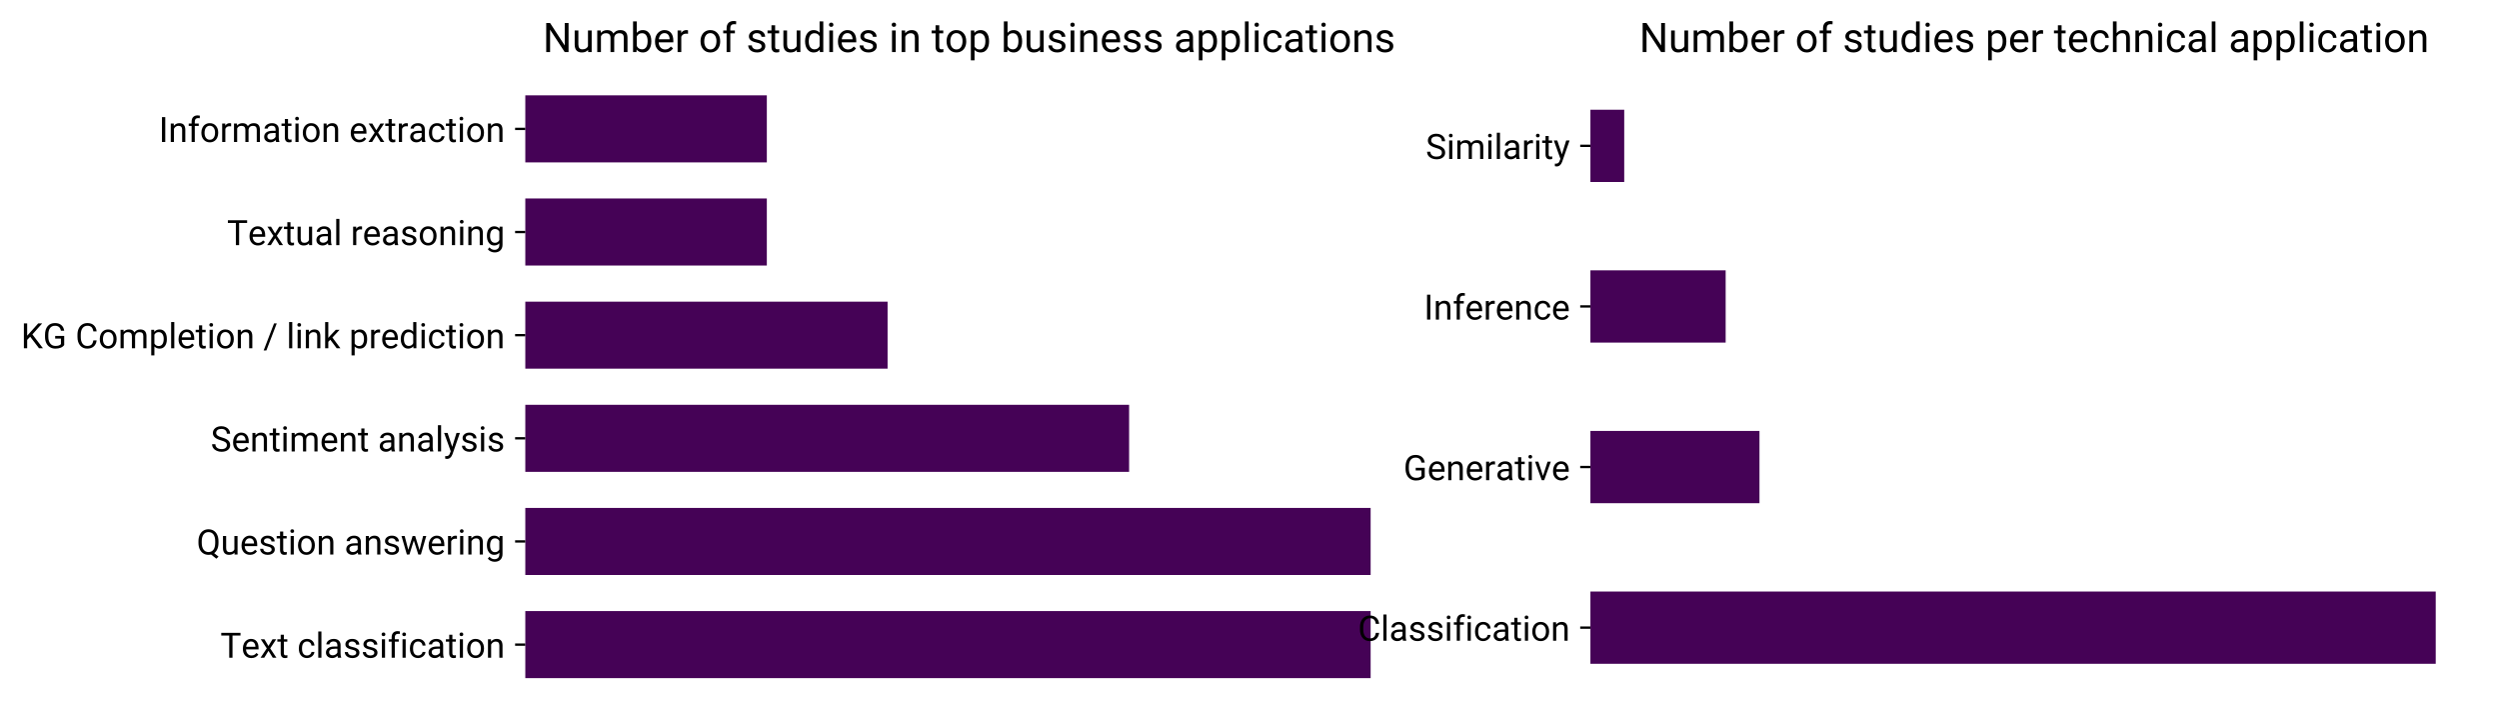
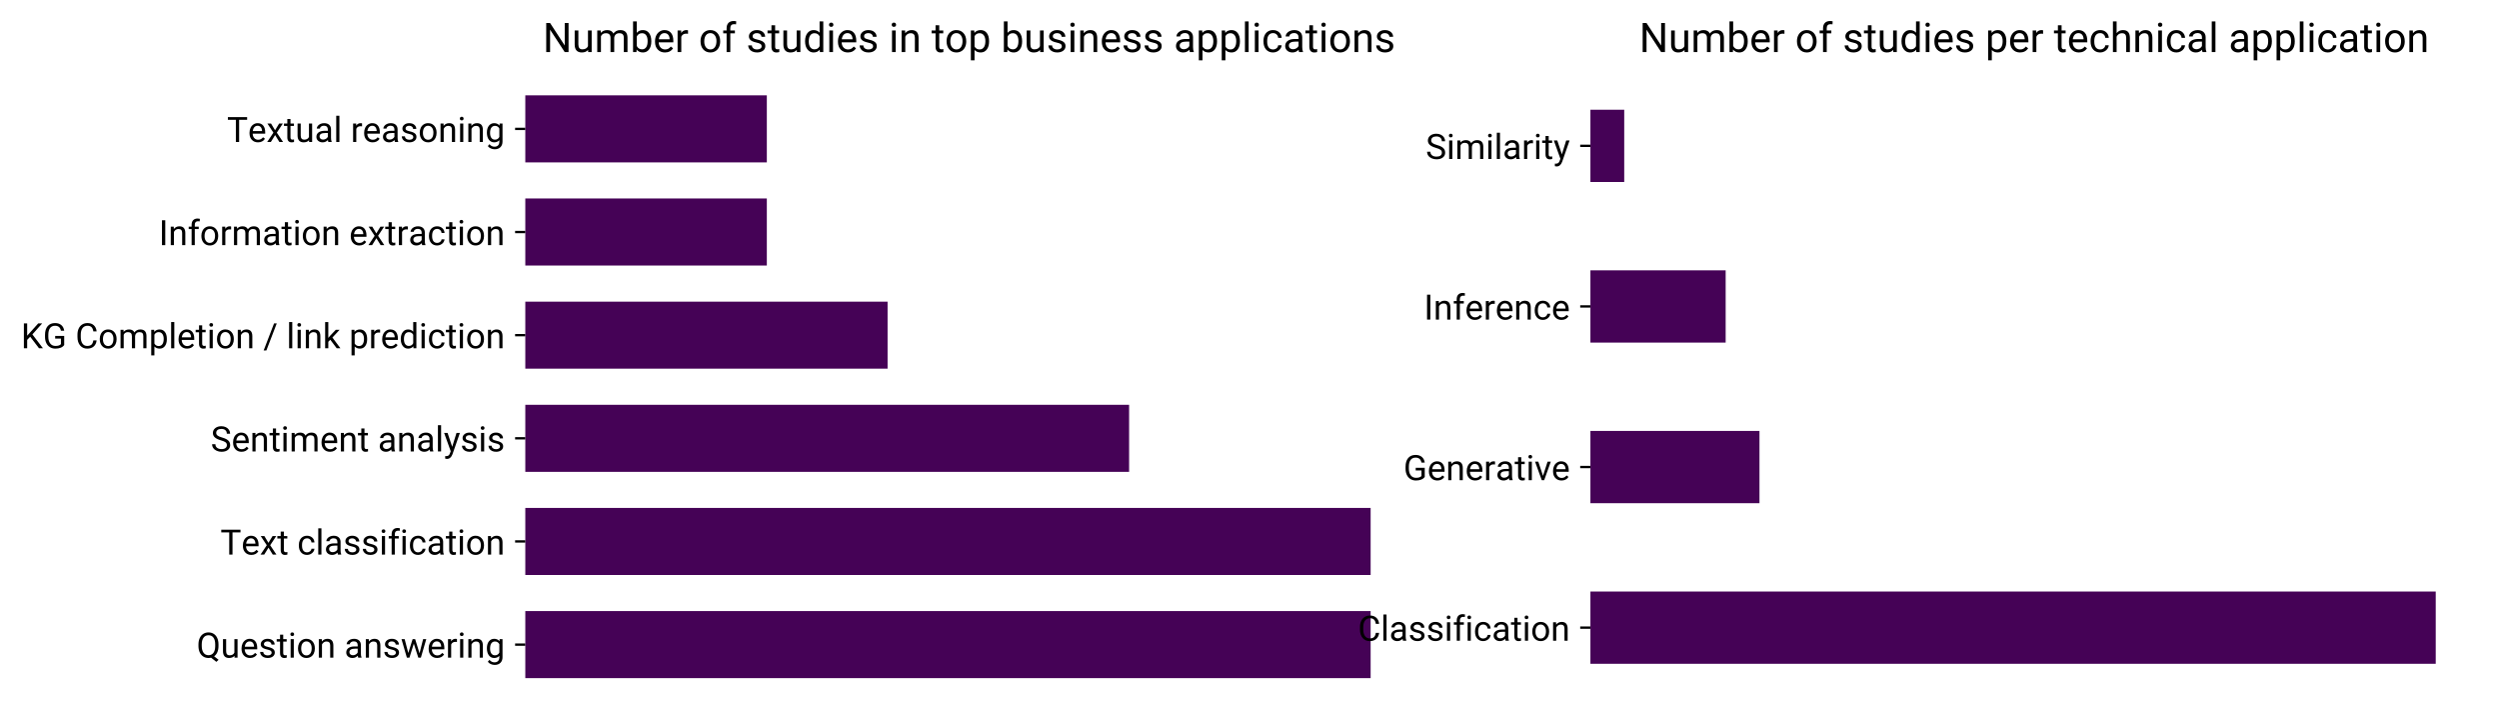
<svg xmlns="http://www.w3.org/2000/svg" xmlns:xlink="http://www.w3.org/1999/xlink" height="248.484pt" version="1.1" viewBox="0 0 856.932 248.484" width="856.932pt">
  <defs>
    <style type="text/css">*{stroke-linecap:butt;stroke-linejoin:round;}</style>
  </defs>
  <g id="figure_1">
    <g id="patch_1">
      <path d="M 0 248.484  L 856.932 248.484  L 856.932 0  L 0 0  z " style="fill:none;" />
    </g>
    <g id="axes_1">
      <g id="patch_2">
-         <path clip-path="url(#p8eef588be0)" d="M 180.132 232.445  L 470.002 232.445  L 470.002 209.464  L 180.132 209.464  z " style="fill:#450256;" />
+         <path clip-path="url(#p16ee512214)" d="M 180.132 232.445  L 470.002 232.445  L 470.002 209.464  L 180.132 209.464  z " style="fill:#450256;" />
      </g>
      <g id="patch_3">
-         <path clip-path="url(#p8eef588be0)" d="M 180.132 197.089  L 470.002 197.089  L 470.002 174.108  L 180.132 174.108  z " style="fill:#450256;" />
+         <path clip-path="url(#p16ee512214)" d="M 180.132 197.089  L 470.002 197.089  L 470.002 174.108  L 180.132 174.108  z " style="fill:#450256;" />
      </g>
      <g id="patch_4">
-         <path clip-path="url(#p8eef588be0)" d="M 180.132 161.733  L 387.182 161.733  L 387.182 138.752  L 180.132 138.752  z " style="fill:#450256;" />
+         <path clip-path="url(#p16ee512214)" d="M 180.132 161.733  L 387.182 161.733  L 387.182 138.752  L 180.132 138.752  z " style="fill:#450256;" />
      </g>
      <g id="patch_5">
-         <path clip-path="url(#p8eef588be0)" d="M 180.132 126.377  L 304.362 126.377  L 304.362 103.396  L 180.132 103.396  z " style="fill:#450256;" />
+         <path clip-path="url(#p16ee512214)" d="M 180.132 126.377  L 304.362 126.377  L 304.362 103.396  L 180.132 103.396  z " style="fill:#450256;" />
      </g>
      <g id="patch_6">
-         <path clip-path="url(#p8eef588be0)" d="M 180.132 91.021  L 262.952 91.021  L 262.952 68.039  L 180.132 68.039  z " style="fill:#450256;" />
+         <path clip-path="url(#p16ee512214)" d="M 180.132 91.021  L 262.952 91.021  L 262.952 68.039  L 180.132 68.039  z " style="fill:#450256;" />
      </g>
      <g id="patch_7">
-         <path clip-path="url(#p8eef588be0)" d="M 180.132 55.665  L 262.952 55.665  L 262.952 32.683  L 180.132 32.683  z " style="fill:#450256;" />
+         <path clip-path="url(#p16ee512214)" d="M 180.132 55.665  L 262.952 55.665  L 262.952 32.683  L 180.132 32.683  z " style="fill:#450256;" />
      </g>
      <g id="matplotlib.axis_1" />
      <g id="matplotlib.axis_2">
        <g id="ytick_1">
          <g id="line2d_1">
            <defs>
-               <path d="M 0 0  L -3.5 0  " id="m9eb53dd4a0" style="stroke:#000000;stroke-width:0.8;" />
+               <path d="M 0 0  L -3.5 0  " id="m53169e38d4" style="stroke:#000000;stroke-width:0.8;" />
            </defs>
            <g>
-               <use style="stroke:#000000;stroke-width:0.8;" x="180.132" xlink:href="#m9eb53dd4a0" y="220.955" />
+               <use style="stroke:#000000;stroke-width:0.8;" x="180.132" xlink:href="#m53169e38d4" y="220.955" />
            </g>
          </g>
          <g id="text_1">
-             <g transform="translate(75.585 225.4546)scale(0.12 -0.12)">
+             <g transform="translate(67.4175 225.4256)scale(0.12 -0.12)">
+               <defs>
+                 <path d="M 62.547 33.25  Q 62.547 22.953 59.266 15.5  Q 56 8.062 50.094 3.859  L 62.797 -6.109  L 56.391 -12.016  L 41.406 -0.094  Q 37.891 -0.984 33.984 -0.984  Q 25.594 -0.984 19.094 3.141  Q 12.594 7.281 9 14.922  Q 5.422 22.562 5.328 32.625  L 5.328 37.75  Q 5.328 48 8.891 55.859  Q 12.453 63.719 18.969 67.891  Q 25.484 72.078 33.891 72.078  Q 42.484 72.078 49 67.922  Q 55.516 63.766 59.031 55.969  Q 62.547 48.188 62.547 37.797  z M 53.172 37.844  Q 53.172 50.391 48.172 57.203  Q 43.172 64.016 33.891 64.016  Q 25.047 64.016 19.938 57.25  Q 14.844 50.484 14.703 38.484  L 14.703 33.25  Q 14.703 21.047 19.797 14.016  Q 24.906 6.984 33.984 6.984  Q 43.062 6.984 48.047 13.594  Q 53.031 20.219 53.172 32.562  z " id="Roboto-Regular-81" />
+                 <path d="M 39.453 5.219  Q 34.188 -0.984 23.969 -0.984  Q 15.531 -0.984 11.109 3.922  Q 6.688 8.844 6.641 18.453  L 6.641 52.828  L 15.672 52.828  L 15.672 18.703  Q 15.672 6.688 25.438 6.688  Q 35.797 6.688 39.203 14.406  L 39.203 52.828  L 48.25 52.828  L 48.25 0  L 39.656 0  z " id="Roboto-Regular-117" />
+                 <path d="M 28.766 -0.984  Q 18.016 -0.984 11.281 6.078  Q 4.547 13.141 4.547 24.953  L 4.547 26.609  Q 4.547 34.469 7.547 40.641  Q 10.547 46.828 15.938 50.312  Q 21.344 53.812 27.641 53.812  Q 37.938 53.812 43.641 47.016  Q 49.359 40.234 49.359 27.594  L 49.359 23.828  L 13.578 23.828  Q 13.766 16.016 18.141 11.203  Q 22.516 6.391 29.25 6.391  Q 34.031 6.391 37.344 8.344  Q 40.672 10.297 43.172 13.531  L 48.688 9.234  Q 42.047 -0.984 28.766 -0.984  z M 27.641 46.391  Q 22.172 46.391 18.453 42.406  Q 14.75 38.422 13.875 31.25  L 40.328 31.25  L 40.328 31.938  Q 39.938 38.812 36.609 42.594  Q 33.297 46.391 27.641 46.391  z " id="Roboto-Regular-101" />
+                 <path d="M 37.594 14.016  Q 37.594 17.672 34.828 19.703  Q 32.078 21.734 25.219 23.188  Q 18.359 24.656 14.328 26.703  Q 10.297 28.766 8.375 31.594  Q 6.453 34.422 6.453 38.328  Q 6.453 44.828 11.938 49.312  Q 17.438 53.812 25.984 53.812  Q 34.969 53.812 40.547 49.172  Q 46.141 44.531 46.141 37.312  L 37.062 37.312  Q 37.062 41.016 33.906 43.703  Q 30.766 46.391 25.984 46.391  Q 21.047 46.391 18.266 44.234  Q 15.484 42.094 15.484 38.625  Q 15.484 35.359 18.062 33.688  Q 20.656 32.031 27.422 30.516  Q 34.188 29 38.375 26.906  Q 42.578 24.812 44.594 21.844  Q 46.625 18.891 46.625 14.656  Q 46.625 7.562 40.953 3.281  Q 35.297 -0.984 26.266 -0.984  Q 19.922 -0.984 15.031 1.266  Q 10.156 3.516 7.391 7.547  Q 4.641 11.578 4.641 16.266  L 13.672 16.266  Q 13.922 11.719 17.312 9.047  Q 20.703 6.391 26.266 6.391  Q 31.391 6.391 34.484 8.469  Q 37.594 10.547 37.594 14.016  z " id="Roboto-Regular-115" />
+                 <path d="M 19.094 65.625  L 19.094 52.828  L 28.953 52.828  L 28.953 45.844  L 19.094 45.844  L 19.094 13.094  Q 19.094 9.906 20.406 8.312  Q 21.734 6.734 24.906 6.734  Q 26.469 6.734 29.203 7.328  L 29.203 0  Q 25.641 -0.984 22.266 -0.984  Q 16.219 -0.984 13.141 2.672  Q 10.062 6.344 10.062 13.094  L 10.062 45.844  L 0.438 45.844  L 0.438 52.828  L 10.062 52.828  L 10.062 65.625  z " id="Roboto-Regular-116" />
+                 <path d="M 16.656 0  L 7.625 0  L 7.625 52.828  L 16.656 52.828  z M 6.891 66.844  Q 6.891 69.047 8.234 70.562  Q 9.578 72.078 12.203 72.078  Q 14.844 72.078 16.203 70.562  Q 17.578 69.047 17.578 66.844  Q 17.578 64.656 16.203 63.188  Q 14.844 61.719 12.203 61.719  Q 9.578 61.719 8.234 63.188  Q 6.891 64.656 6.891 66.844  z " id="Roboto-Regular-105" />
+                 <path d="M 4.438 26.906  Q 4.438 34.672 7.484 40.875  Q 10.547 47.078 15.984 50.438  Q 21.438 53.812 28.422 53.812  Q 39.203 53.812 45.875 46.344  Q 52.547 38.875 52.547 26.469  L 52.547 25.828  Q 52.547 18.109 49.578 11.984  Q 46.625 5.859 41.125 2.438  Q 35.641 -0.984 28.516 -0.984  Q 17.781 -0.984 11.109 6.484  Q 4.438 13.969 4.438 26.266  z M 13.531 25.828  Q 13.531 17.047 17.609 11.719  Q 21.688 6.391 28.516 6.391  Q 35.406 6.391 39.453 11.781  Q 43.5 17.188 43.5 26.906  Q 43.5 35.594 39.375 40.984  Q 35.25 46.391 28.422 46.391  Q 21.734 46.391 17.625 41.062  Q 13.531 35.75 13.531 25.828  z " id="Roboto-Regular-111" />
+                 <path d="M 15.375 52.828  L 15.672 46.188  Q 21.734 53.812 31.5 53.812  Q 48.25 53.812 48.391 34.906  L 48.391 0  L 39.359 0  L 39.359 34.969  Q 39.312 40.672 36.75 43.406  Q 34.188 46.141 28.766 46.141  Q 24.359 46.141 21.031 43.797  Q 17.719 41.453 15.875 37.641  L 15.875 0  L 6.844 0  L 6.844 52.828  z " id="Roboto-Regular-110" />
+                 <path id="Roboto-Regular-32" />
+                 <path d="M 39.453 0  Q 38.672 1.562 38.188 5.562  Q 31.891 -0.984 23.141 -0.984  Q 15.328 -0.984 10.328 3.438  Q 5.328 7.859 5.328 14.656  Q 5.328 22.906 11.594 27.469  Q 17.875 32.031 29.25 32.031  L 38.031 32.031  L 38.031 36.188  Q 38.031 40.922 35.203 43.719  Q 32.375 46.531 26.859 46.531  Q 22.016 46.531 18.75 44.094  Q 15.484 41.656 15.484 38.188  L 6.391 38.188  Q 6.391 42.141 9.203 45.828  Q 12.016 49.516 16.812 51.656  Q 21.625 53.812 27.391 53.812  Q 36.531 53.812 41.703 49.234  Q 46.875 44.672 47.078 36.672  L 47.078 12.359  Q 47.078 5.078 48.922 0.781  L 48.922 0  z M 24.469 6.891  Q 28.719 6.891 32.516 9.078  Q 36.328 11.281 38.031 14.797  L 38.031 25.641  L 30.953 25.641  Q 14.359 25.641 14.359 15.922  Q 14.359 11.672 17.188 9.281  Q 20.016 6.891 24.469 6.891  z " id="Roboto-Regular-97" />
+                 <path d="M 53.609 12.453  L 63.766 52.828  L 72.797 52.828  L 57.422 0  L 50.094 0  L 37.25 40.047  L 24.75 0  L 17.438 0  L 2.094 52.828  L 11.078 52.828  L 21.484 13.281  L 33.797 52.828  L 41.062 52.828  z " id="Roboto-Regular-119" />
+                 <path d="M 32.375 44.734  Q 30.328 45.062 27.938 45.062  Q 19.047 45.062 15.875 37.5  L 15.875 0  L 6.844 0  L 6.844 52.828  L 15.625 52.828  L 15.766 46.734  Q 20.219 53.812 28.375 53.812  Q 31 53.812 32.375 53.125  z " id="Roboto-Regular-114" />
+                 <path d="M 4.688 26.859  Q 4.688 39.203 10.391 46.5  Q 16.109 53.812 25.531 53.812  Q 35.203 53.812 40.625 46.969  L 41.062 52.828  L 49.312 52.828  L 49.312 1.266  Q 49.312 -8.984 43.234 -14.891  Q 37.156 -20.797 26.906 -20.797  Q 21.188 -20.797 15.719 -18.359  Q 10.25 -15.922 7.375 -11.672  L 12.062 -6.25  Q 17.875 -13.422 26.266 -13.422  Q 32.859 -13.422 36.547 -9.703  Q 40.234 -6 40.234 0.734  L 40.234 5.281  Q 34.812 -0.984 25.438 -0.984  Q 16.156 -0.984 10.422 6.484  Q 4.688 13.969 4.688 26.859  z M 13.766 25.828  Q 13.766 16.891 17.422 11.781  Q 21.094 6.688 27.688 6.688  Q 36.234 6.688 40.234 14.453  L 40.234 38.578  Q 36.078 46.141 27.781 46.141  Q 21.188 46.141 17.469 41.016  Q 13.766 35.891 13.766 25.828  z " id="Roboto-Regular-103" />
+               </defs>
+               <use xlink:href="#Roboto-Regular-81" />
+               <use x="68.75" xlink:href="#Roboto-Regular-117" />
+               <use x="123.877" xlink:href="#Roboto-Regular-101" />
+               <use x="176.855" xlink:href="#Roboto-Regular-115" />
+               <use x="228.418" xlink:href="#Roboto-Regular-116" />
+               <use x="261.084" xlink:href="#Roboto-Regular-105" />
+               <use x="285.352" xlink:href="#Roboto-Regular-111" />
+               <use x="342.383" xlink:href="#Roboto-Regular-110" />
+               <use x="397.559" xlink:href="#Roboto-Regular-32" />
+               <use x="422.314" xlink:href="#Roboto-Regular-97" />
+               <use x="476.709" xlink:href="#Roboto-Regular-110" />
+               <use x="531.885" xlink:href="#Roboto-Regular-115" />
+               <use x="583.447" xlink:href="#Roboto-Regular-119" />
+               <use x="658.594" xlink:href="#Roboto-Regular-101" />
+               <use x="711.572" xlink:href="#Roboto-Regular-114" />
+               <use x="745.41" xlink:href="#Roboto-Regular-105" />
+               <use x="769.678" xlink:href="#Roboto-Regular-110" />
+               <use x="824.854" xlink:href="#Roboto-Regular-103" />
+             </g>
+           </g>
+         </g>
+         <g id="ytick_2">
+           <g id="line2d_2">
+             <g>
+               <use style="stroke:#000000;stroke-width:0.8;" x="180.132" xlink:href="#m53169e38d4" y="185.599" />
+             </g>
+           </g>
+           <g id="text_2">
+             <g transform="translate(75.585 190.0985)scale(0.12 -0.12)">
              <defs>
                <path d="M 57.375 63.375  L 34.516 63.375  L 34.516 0  L 25.203 0  L 25.203 63.375  L 2.391 63.375  L 2.391 71.094  L 57.375 71.094  z " id="Roboto-Regular-84" />
-                 <path d="M 28.766 -0.984  Q 18.016 -0.984 11.281 6.078  Q 4.547 13.141 4.547 24.953  L 4.547 26.609  Q 4.547 34.469 7.547 40.641  Q 10.547 46.828 15.938 50.312  Q 21.344 53.812 27.641 53.812  Q 37.938 53.812 43.641 47.016  Q 49.359 40.234 49.359 27.594  L 49.359 23.828  L 13.578 23.828  Q 13.766 16.016 18.141 11.203  Q 22.516 6.391 29.25 6.391  Q 34.031 6.391 37.344 8.344  Q 40.672 10.297 43.172 13.531  L 48.688 9.234  Q 42.047 -0.984 28.766 -0.984  z M 27.641 46.391  Q 22.172 46.391 18.453 42.406  Q 14.75 38.422 13.875 31.25  L 40.328 31.25  L 40.328 31.938  Q 39.938 38.812 36.609 42.594  Q 33.297 46.391 27.641 46.391  z " id="Roboto-Regular-101" />
                <path d="M 24.562 33.547  L 36.281 52.828  L 46.828 52.828  L 29.547 26.703  L 47.359 0  L 36.922 0  L 24.703 19.781  L 12.5 0  L 2 0  L 19.828 26.703  L 2.547 52.828  L 12.984 52.828  z " id="Roboto-Regular-120" />
-                 <path d="M 19.094 65.625  L 19.094 52.828  L 28.953 52.828  L 28.953 45.844  L 19.094 45.844  L 19.094 13.094  Q 19.094 9.906 20.406 8.312  Q 21.734 6.734 24.906 6.734  Q 26.469 6.734 29.203 7.328  L 29.203 0  Q 25.641 -0.984 22.266 -0.984  Q 16.219 -0.984 13.141 2.672  Q 10.062 6.344 10.062 13.094  L 10.062 45.844  L 0.438 45.844  L 0.438 52.828  L 10.062 52.828  L 10.062 65.625  z " id="Roboto-Regular-116" />
-                 <path id="Roboto-Regular-32" />
                <path d="M 28.031 6.391  Q 32.859 6.391 36.469 9.312  Q 40.094 12.25 40.484 16.656  L 49.031 16.656  Q 48.781 12.109 45.891 8  Q 43.016 3.906 38.203 1.453  Q 33.406 -0.984 28.031 -0.984  Q 17.234 -0.984 10.859 6.219  Q 4.5 13.422 4.5 25.922  L 4.5 27.438  Q 4.5 35.156 7.328 41.156  Q 10.156 47.172 15.453 50.484  Q 20.75 53.812 27.984 53.812  Q 36.859 53.812 42.75 48.484  Q 48.641 43.172 49.031 34.672  L 40.484 34.672  Q 40.094 39.797 36.594 43.094  Q 33.109 46.391 27.984 46.391  Q 21.094 46.391 17.312 41.422  Q 13.531 36.469 13.531 27.094  L 13.531 25.391  Q 13.531 16.266 17.281 11.328  Q 21.047 6.391 28.031 6.391  z " id="Roboto-Regular-99" />
                <path d="M 16.656 0  L 7.625 0  L 7.625 75  L 16.656 75  z " id="Roboto-Regular-108" />
-                 <path d="M 39.453 0  Q 38.672 1.562 38.188 5.562  Q 31.891 -0.984 23.141 -0.984  Q 15.328 -0.984 10.328 3.438  Q 5.328 7.859 5.328 14.656  Q 5.328 22.906 11.594 27.469  Q 17.875 32.031 29.25 32.031  L 38.031 32.031  L 38.031 36.188  Q 38.031 40.922 35.203 43.719  Q 32.375 46.531 26.859 46.531  Q 22.016 46.531 18.75 44.094  Q 15.484 41.656 15.484 38.188  L 6.391 38.188  Q 6.391 42.141 9.203 45.828  Q 12.016 49.516 16.812 51.656  Q 21.625 53.812 27.391 53.812  Q 36.531 53.812 41.703 49.234  Q 46.875 44.672 47.078 36.672  L 47.078 12.359  Q 47.078 5.078 48.922 0.781  L 48.922 0  z M 24.469 6.891  Q 28.719 6.891 32.516 9.078  Q 36.328 11.281 38.031 14.797  L 38.031 25.641  L 30.953 25.641  Q 14.359 25.641 14.359 15.922  Q 14.359 11.672 17.188 9.281  Q 20.016 6.891 24.469 6.891  z " id="Roboto-Regular-97" />
-                 <path d="M 37.594 14.016  Q 37.594 17.672 34.828 19.703  Q 32.078 21.734 25.219 23.188  Q 18.359 24.656 14.328 26.703  Q 10.297 28.766 8.375 31.594  Q 6.453 34.422 6.453 38.328  Q 6.453 44.828 11.938 49.312  Q 17.438 53.812 25.984 53.812  Q 34.969 53.812 40.547 49.172  Q 46.141 44.531 46.141 37.312  L 37.062 37.312  Q 37.062 41.016 33.906 43.703  Q 30.766 46.391 25.984 46.391  Q 21.047 46.391 18.266 44.234  Q 15.484 42.094 15.484 38.625  Q 15.484 35.359 18.062 33.688  Q 20.656 32.031 27.422 30.516  Q 34.188 29 38.375 26.906  Q 42.578 24.812 44.594 21.844  Q 46.625 18.891 46.625 14.656  Q 46.625 7.562 40.953 3.281  Q 35.297 -0.984 26.266 -0.984  Q 19.922 -0.984 15.031 1.266  Q 10.156 3.516 7.391 7.547  Q 4.641 11.578 4.641 16.266  L 13.672 16.266  Q 13.922 11.719 17.312 9.047  Q 20.703 6.391 26.266 6.391  Q 31.391 6.391 34.484 8.469  Q 37.594 10.547 37.594 14.016  z " id="Roboto-Regular-115" />
-                 <path d="M 16.656 0  L 7.625 0  L 7.625 52.828  L 16.656 52.828  z M 6.891 66.844  Q 6.891 69.047 8.234 70.562  Q 9.578 72.078 12.203 72.078  Q 14.844 72.078 16.203 70.562  Q 17.578 69.047 17.578 66.844  Q 17.578 64.656 16.203 63.188  Q 14.844 61.719 12.203 61.719  Q 9.578 61.719 8.234 63.188  Q 6.891 64.656 6.891 66.844  z " id="Roboto-Regular-105" />
                <path d="M 11.281 0  L 11.281 45.844  L 2.938 45.844  L 2.938 52.828  L 11.281 52.828  L 11.281 58.25  Q 11.281 66.75 15.812 71.391  Q 20.359 76.031 28.656 76.031  Q 31.781 76.031 34.859 75.203  L 34.375 67.875  Q 32.078 68.312 29.5 68.312  Q 25.094 68.312 22.703 65.75  Q 20.312 63.188 20.312 58.406  L 20.312 52.828  L 31.594 52.828  L 31.594 45.844  L 20.312 45.844  L 20.312 0  z " id="Roboto-Regular-102" />
-                 <path d="M 4.438 26.906  Q 4.438 34.672 7.484 40.875  Q 10.547 47.078 15.984 50.438  Q 21.438 53.812 28.422 53.812  Q 39.203 53.812 45.875 46.344  Q 52.547 38.875 52.547 26.469  L 52.547 25.828  Q 52.547 18.109 49.578 11.984  Q 46.625 5.859 41.125 2.438  Q 35.641 -0.984 28.516 -0.984  Q 17.781 -0.984 11.109 6.484  Q 4.438 13.969 4.438 26.266  z M 13.531 25.828  Q 13.531 17.047 17.609 11.719  Q 21.688 6.391 28.516 6.391  Q 35.406 6.391 39.453 11.781  Q 43.5 17.188 43.5 26.906  Q 43.5 35.594 39.375 40.984  Q 35.25 46.391 28.422 46.391  Q 21.734 46.391 17.625 41.062  Q 13.531 35.75 13.531 25.828  z " id="Roboto-Regular-111" />
-                 <path d="M 15.375 52.828  L 15.672 46.188  Q 21.734 53.812 31.5 53.812  Q 48.25 53.812 48.391 34.906  L 48.391 0  L 39.359 0  L 39.359 34.969  Q 39.312 40.672 36.75 43.406  Q 34.188 46.141 28.766 46.141  Q 24.359 46.141 21.031 43.797  Q 17.719 41.453 15.875 37.641  L 15.875 0  L 6.844 0  L 6.844 52.828  z " id="Roboto-Regular-110" />
              </defs>
              <use xlink:href="#Roboto-Regular-84" />
              <use x="59.668" xlink:href="#Roboto-Regular-101" />
              <use x="112.646" xlink:href="#Roboto-Regular-120" />
              <use x="162.207" xlink:href="#Roboto-Regular-116" />
              <use x="194.873" xlink:href="#Roboto-Regular-32" />
              <use x="219.629" xlink:href="#Roboto-Regular-99" />
              <use x="271.973" xlink:href="#Roboto-Regular-108" />
              <use x="296.24" xlink:href="#Roboto-Regular-97" />
              <use x="350.635" xlink:href="#Roboto-Regular-115" />
              <use x="402.197" xlink:href="#Roboto-Regular-115" />
              <use x="453.76" xlink:href="#Roboto-Regular-105" />
              <use x="478.027" xlink:href="#Roboto-Regular-102" />
              <use x="512.744" xlink:href="#Roboto-Regular-105" />
              <use x="537.012" xlink:href="#Roboto-Regular-99" />
              <use x="589.355" xlink:href="#Roboto-Regular-97" />
              <use x="643.75" xlink:href="#Roboto-Regular-116" />
              <use x="676.416" xlink:href="#Roboto-Regular-105" />
              <use x="700.684" xlink:href="#Roboto-Regular-111" />
              <use x="757.715" xlink:href="#Roboto-Regular-110" />
            </g>
          </g>
        </g>
-         <g id="ytick_2">
-           <g id="line2d_2">
-             <g>
-               <use style="stroke:#000000;stroke-width:0.8;" x="180.132" xlink:href="#m9eb53dd4a0" y="185.599" />
-             </g>
-           </g>
-           <g id="text_2">
-             <g transform="translate(67.4175 190.0695)scale(0.12 -0.12)">
-               <defs>
-                 <path d="M 62.547 33.25  Q 62.547 22.953 59.266 15.5  Q 56 8.062 50.094 3.859  L 62.797 -6.109  L 56.391 -12.016  L 41.406 -0.094  Q 37.891 -0.984 33.984 -0.984  Q 25.594 -0.984 19.094 3.141  Q 12.594 7.281 9 14.922  Q 5.422 22.562 5.328 32.625  L 5.328 37.75  Q 5.328 48 8.891 55.859  Q 12.453 63.719 18.969 67.891  Q 25.484 72.078 33.891 72.078  Q 42.484 72.078 49 67.922  Q 55.516 63.766 59.031 55.969  Q 62.547 48.188 62.547 37.797  z M 53.172 37.844  Q 53.172 50.391 48.172 57.203  Q 43.172 64.016 33.891 64.016  Q 25.047 64.016 19.938 57.25  Q 14.844 50.484 14.703 38.484  L 14.703 33.25  Q 14.703 21.047 19.797 14.016  Q 24.906 6.984 33.984 6.984  Q 43.062 6.984 48.047 13.594  Q 53.031 20.219 53.172 32.562  z " id="Roboto-Regular-81" />
-                 <path d="M 39.453 5.219  Q 34.188 -0.984 23.969 -0.984  Q 15.531 -0.984 11.109 3.922  Q 6.688 8.844 6.641 18.453  L 6.641 52.828  L 15.672 52.828  L 15.672 18.703  Q 15.672 6.688 25.438 6.688  Q 35.797 6.688 39.203 14.406  L 39.203 52.828  L 48.25 52.828  L 48.25 0  L 39.656 0  z " id="Roboto-Regular-117" />
-                 <path d="M 53.609 12.453  L 63.766 52.828  L 72.797 52.828  L 57.422 0  L 50.094 0  L 37.25 40.047  L 24.75 0  L 17.438 0  L 2.094 52.828  L 11.078 52.828  L 21.484 13.281  L 33.797 52.828  L 41.062 52.828  z " id="Roboto-Regular-119" />
-                 <path d="M 32.375 44.734  Q 30.328 45.062 27.938 45.062  Q 19.047 45.062 15.875 37.5  L 15.875 0  L 6.844 0  L 6.844 52.828  L 15.625 52.828  L 15.766 46.734  Q 20.219 53.812 28.375 53.812  Q 31 53.812 32.375 53.125  z " id="Roboto-Regular-114" />
-                 <path d="M 4.688 26.859  Q 4.688 39.203 10.391 46.5  Q 16.109 53.812 25.531 53.812  Q 35.203 53.812 40.625 46.969  L 41.062 52.828  L 49.312 52.828  L 49.312 1.266  Q 49.312 -8.984 43.234 -14.891  Q 37.156 -20.797 26.906 -20.797  Q 21.188 -20.797 15.719 -18.359  Q 10.25 -15.922 7.375 -11.672  L 12.062 -6.25  Q 17.875 -13.422 26.266 -13.422  Q 32.859 -13.422 36.547 -9.703  Q 40.234 -6 40.234 0.734  L 40.234 5.281  Q 34.812 -0.984 25.438 -0.984  Q 16.156 -0.984 10.422 6.484  Q 4.688 13.969 4.688 26.859  z M 13.766 25.828  Q 13.766 16.891 17.422 11.781  Q 21.094 6.688 27.688 6.688  Q 36.234 6.688 40.234 14.453  L 40.234 38.578  Q 36.078 46.141 27.781 46.141  Q 21.188 46.141 17.469 41.016  Q 13.766 35.891 13.766 25.828  z " id="Roboto-Regular-103" />
-               </defs>
-               <use xlink:href="#Roboto-Regular-81" />
-               <use x="68.75" xlink:href="#Roboto-Regular-117" />
-               <use x="123.877" xlink:href="#Roboto-Regular-101" />
-               <use x="176.855" xlink:href="#Roboto-Regular-115" />
-               <use x="228.418" xlink:href="#Roboto-Regular-116" />
-               <use x="261.084" xlink:href="#Roboto-Regular-105" />
-               <use x="285.352" xlink:href="#Roboto-Regular-111" />
-               <use x="342.383" xlink:href="#Roboto-Regular-110" />
-               <use x="397.559" xlink:href="#Roboto-Regular-32" />
-               <use x="422.314" xlink:href="#Roboto-Regular-97" />
-               <use x="476.709" xlink:href="#Roboto-Regular-110" />
-               <use x="531.885" xlink:href="#Roboto-Regular-115" />
-               <use x="583.447" xlink:href="#Roboto-Regular-119" />
-               <use x="658.594" xlink:href="#Roboto-Regular-101" />
-               <use x="711.572" xlink:href="#Roboto-Regular-114" />
-               <use x="745.41" xlink:href="#Roboto-Regular-105" />
-               <use x="769.678" xlink:href="#Roboto-Regular-110" />
-               <use x="824.854" xlink:href="#Roboto-Regular-103" />
-             </g>
-           </g>
-         </g>
        <g id="ytick_3">
          <g id="line2d_3">
            <g>
-               <use style="stroke:#000000;stroke-width:0.8;" x="180.132" xlink:href="#m9eb53dd4a0" y="150.242" />
+               <use style="stroke:#000000;stroke-width:0.8;" x="180.132" xlink:href="#m53169e38d4" y="150.242" />
            </g>
          </g>
          <g id="text_3">
            <g transform="translate(72.26438 154.7424)scale(0.12 -0.12)">
              <defs>
                <path d="M 29.203 31.688  Q 17.141 35.156 11.641 40.203  Q 6.156 45.266 6.156 52.688  Q 6.156 61.078 12.859 66.578  Q 19.578 72.078 30.328 72.078  Q 37.641 72.078 43.375 69.234  Q 49.125 66.406 52.266 61.422  Q 55.422 56.453 55.422 50.531  L 46 50.531  Q 46 56.984 41.891 60.672  Q 37.797 64.359 30.328 64.359  Q 23.391 64.359 19.5 61.297  Q 15.625 58.25 15.625 52.828  Q 15.625 48.484 19.312 45.484  Q 23 42.484 31.859 39.984  Q 40.719 37.5 45.719 34.5  Q 50.734 31.5 53.141 27.484  Q 55.562 23.484 55.562 18.062  Q 55.562 9.422 48.828 4.219  Q 42.094 -0.984 30.812 -0.984  Q 23.484 -0.984 17.141 1.828  Q 10.797 4.641 7.344 9.516  Q 3.906 14.406 3.906 20.609  L 13.328 20.609  Q 13.328 14.156 18.094 10.422  Q 22.859 6.688 30.812 6.688  Q 38.234 6.688 42.188 9.719  Q 46.141 12.75 46.141 17.969  Q 46.141 23.188 42.469 26.047  Q 38.812 28.906 29.203 31.688  z " id="Roboto-Regular-83" />
                <path d="M 15.328 52.828  L 15.578 46.969  Q 21.391 53.812 31.25 53.812  Q 42.328 53.812 46.344 45.312  Q 48.969 49.125 53.188 51.469  Q 57.422 53.812 63.188 53.812  Q 80.562 53.812 80.859 35.406  L 80.859 0  L 71.828 0  L 71.828 34.859  Q 71.828 40.531 69.234 43.328  Q 66.656 46.141 60.547 46.141  Q 55.516 46.141 52.188 43.141  Q 48.875 40.141 48.344 35.062  L 48.344 0  L 39.266 0  L 39.266 34.625  Q 39.266 46.141 27.984 46.141  Q 19.094 46.141 15.828 38.578  L 15.828 0  L 6.781 0  L 6.781 52.828  z " id="Roboto-Regular-109" />
                <path d="M 24.125 13.234  L 36.422 52.828  L 46.094 52.828  L 24.859 -8.156  Q 19.922 -21.344 9.188 -21.344  L 7.469 -21.188  L 4.109 -20.562  L 4.109 -13.234  L 6.547 -13.422  Q 11.141 -13.422 13.703 -11.562  Q 16.266 -9.719 17.922 -4.781  L 19.922 0.594  L 1.078 52.828  L 10.938 52.828  z " id="Roboto-Regular-121" />
              </defs>
              <use xlink:href="#Roboto-Regular-83" />
              <use x="59.326" xlink:href="#Roboto-Regular-101" />
              <use x="112.305" xlink:href="#Roboto-Regular-110" />
              <use x="167.48" xlink:href="#Roboto-Regular-116" />
              <use x="200.146" xlink:href="#Roboto-Regular-105" />
              <use x="224.414" xlink:href="#Roboto-Regular-109" />
              <use x="312.061" xlink:href="#Roboto-Regular-101" />
              <use x="365.039" xlink:href="#Roboto-Regular-110" />
              <use x="420.215" xlink:href="#Roboto-Regular-116" />
              <use x="452.881" xlink:href="#Roboto-Regular-32" />
              <use x="477.637" xlink:href="#Roboto-Regular-97" />
              <use x="532.031" xlink:href="#Roboto-Regular-110" />
              <use x="587.207" xlink:href="#Roboto-Regular-97" />
              <use x="641.602" xlink:href="#Roboto-Regular-108" />
              <use x="665.869" xlink:href="#Roboto-Regular-121" />
              <use x="713.184" xlink:href="#Roboto-Regular-115" />
              <use x="764.746" xlink:href="#Roboto-Regular-105" />
              <use x="789.014" xlink:href="#Roboto-Regular-115" />
            </g>
          </g>
        </g>
        <g id="ytick_4">
          <g id="line2d_4">
            <g>
-               <use style="stroke:#000000;stroke-width:0.8;" x="180.132" xlink:href="#m9eb53dd4a0" y="114.886" />
+               <use style="stroke:#000000;stroke-width:0.8;" x="180.132" xlink:href="#m53169e38d4" y="114.886" />
            </g>
          </g>
          <g id="text_4">
            <g transform="translate(7.2 119.3863)scale(0.12 -0.12)">
              <defs>
                <path d="M 26.312 33.062  L 17.625 24.031  L 17.625 0  L 8.25 0  L 8.25 71.094  L 17.625 71.094  L 17.625 35.938  L 49.219 71.094  L 60.547 71.094  L 32.562 39.703  L 62.75 0  L 51.516 0  z " id="Roboto-Regular-75" />
                <path d="M 60.75 9.328  Q 57.125 4.156 50.656 1.578  Q 44.188 -0.984 35.594 -0.984  Q 26.906 -0.984 20.156 3.094  Q 13.422 7.172 9.734 14.688  Q 6.062 22.219 5.953 32.125  L 5.953 38.328  Q 5.953 54.391 13.453 63.234  Q 20.953 72.078 34.516 72.078  Q 45.656 72.078 52.438 66.375  Q 59.234 60.688 60.75 50.25  L 51.375 50.25  Q 48.734 64.359 34.578 64.359  Q 25.141 64.359 20.281 57.734  Q 15.438 51.125 15.375 38.578  L 15.375 32.766  Q 15.375 20.797 20.844 13.734  Q 26.312 6.688 35.641 6.688  Q 40.922 6.688 44.875 7.859  Q 48.828 9.031 51.422 11.812  L 51.422 27.781  L 34.969 27.781  L 34.969 35.406  L 60.75 35.406  z " id="Roboto-Regular-71" />
                <path d="M 60.547 22.562  Q 59.234 11.281 52.219 5.141  Q 45.219 -0.984 33.594 -0.984  Q 21 -0.984 13.406 8.047  Q 5.812 17.094 5.812 32.234  L 5.812 39.062  Q 5.812 48.969 9.344 56.484  Q 12.891 64.016 19.375 68.047  Q 25.875 72.078 34.422 72.078  Q 45.75 72.078 52.578 65.75  Q 59.422 59.422 60.547 48.25  L 51.125 48.25  Q 49.906 56.734 45.828 60.547  Q 41.75 64.359 34.422 64.359  Q 25.438 64.359 20.328 57.719  Q 15.234 51.078 15.234 38.812  L 15.234 31.938  Q 15.234 20.359 20.062 13.516  Q 24.906 6.688 33.594 6.688  Q 41.406 6.688 45.578 10.219  Q 49.75 13.766 51.125 22.562  z " id="Roboto-Regular-67" />
                <path d="M 51.469 25.828  Q 51.469 13.766 45.953 6.391  Q 40.438 -0.984 31 -0.984  Q 21.391 -0.984 15.875 5.125  L 15.875 -20.312  L 6.844 -20.312  L 6.844 52.828  L 15.094 52.828  L 15.531 46.969  Q 21.047 53.812 30.859 53.812  Q 40.375 53.812 45.922 46.625  Q 51.469 39.453 51.469 26.656  z M 42.438 26.859  Q 42.438 35.797 38.625 40.969  Q 34.812 46.141 28.172 46.141  Q 19.969 46.141 15.875 38.875  L 15.875 13.625  Q 19.922 6.391 28.266 6.391  Q 34.766 6.391 38.594 11.547  Q 42.438 16.703 42.438 26.859  z " id="Roboto-Regular-112" />
                <path d="M 8.641 -6.109  L 0.875 -6.109  L 30.562 71.094  L 38.281 71.094  z " id="Roboto-Regular-47" />
                <path d="M 21.578 24.469  L 15.922 18.562  L 15.922 0  L 6.891 0  L 6.891 75  L 15.922 75  L 15.922 29.641  L 20.75 35.453  L 37.203 52.828  L 48.188 52.828  L 27.641 30.766  L 50.594 0  L 39.984 0  z " id="Roboto-Regular-107" />
                <path d="M 4.641 26.859  Q 4.641 39.016 10.391 46.406  Q 16.156 53.812 25.484 53.812  Q 34.766 53.812 40.188 47.469  L 40.188 75  L 49.219 75  L 49.219 0  L 40.922 0  L 40.484 5.672  Q 35.062 -0.984 25.391 -0.984  Q 16.219 -0.984 10.422 6.531  Q 4.641 14.062 4.641 26.172  z M 13.672 25.828  Q 13.672 16.844 17.375 11.766  Q 21.094 6.688 27.641 6.688  Q 36.234 6.688 40.188 14.406  L 40.188 38.672  Q 36.141 46.141 27.734 46.141  Q 21.094 46.141 17.375 41.016  Q 13.672 35.891 13.672 25.828  z " id="Roboto-Regular-100" />
              </defs>
              <use xlink:href="#Roboto-Regular-75" />
              <use x="62.695" xlink:href="#Roboto-Regular-71" />
              <use x="130.811" xlink:href="#Roboto-Regular-32" />
              <use x="155.566" xlink:href="#Roboto-Regular-67" />
              <use x="220.654" xlink:href="#Roboto-Regular-111" />
              <use x="277.686" xlink:href="#Roboto-Regular-109" />
              <use x="365.332" xlink:href="#Roboto-Regular-112" />
              <use x="421.436" xlink:href="#Roboto-Regular-108" />
              <use x="445.703" xlink:href="#Roboto-Regular-101" />
              <use x="498.682" xlink:href="#Roboto-Regular-116" />
              <use x="531.348" xlink:href="#Roboto-Regular-105" />
              <use x="555.615" xlink:href="#Roboto-Regular-111" />
              <use x="612.646" xlink:href="#Roboto-Regular-110" />
              <use x="667.822" xlink:href="#Roboto-Regular-32" />
              <use x="692.578" xlink:href="#Roboto-Regular-47" />
              <use x="733.789" xlink:href="#Roboto-Regular-32" />
              <use x="758.545" xlink:href="#Roboto-Regular-108" />
              <use x="782.812" xlink:href="#Roboto-Regular-105" />
              <use x="807.08" xlink:href="#Roboto-Regular-110" />
              <use x="862.256" xlink:href="#Roboto-Regular-107" />
              <use x="912.939" xlink:href="#Roboto-Regular-32" />
              <use x="937.695" xlink:href="#Roboto-Regular-112" />
              <use x="993.799" xlink:href="#Roboto-Regular-114" />
              <use x="1027.637" xlink:href="#Roboto-Regular-101" />
              <use x="1080.615" xlink:href="#Roboto-Regular-100" />
              <use x="1137.012" xlink:href="#Roboto-Regular-105" />
              <use x="1161.279" xlink:href="#Roboto-Regular-99" />
              <use x="1213.623" xlink:href="#Roboto-Regular-116" />
              <use x="1246.289" xlink:href="#Roboto-Regular-105" />
              <use x="1270.557" xlink:href="#Roboto-Regular-111" />
              <use x="1327.588" xlink:href="#Roboto-Regular-110" />
            </g>
          </g>
        </g>
        <g id="ytick_5">
          <g id="line2d_5">
            <g>
-               <use style="stroke:#000000;stroke-width:0.8;" x="180.132" xlink:href="#m9eb53dd4a0" y="79.53" />
+               <use style="stroke:#000000;stroke-width:0.8;" x="180.132" xlink:href="#m53169e38d4" y="79.53" />
            </g>
          </g>
          <g id="text_5">
-             <g transform="translate(77.8575 84.03023)scale(0.12 -0.12)">
-               <use xlink:href="#Roboto-Regular-84" />
-               <use x="59.668" xlink:href="#Roboto-Regular-101" />
-               <use x="112.646" xlink:href="#Roboto-Regular-120" />
-               <use x="162.207" xlink:href="#Roboto-Regular-116" />
-               <use x="194.873" xlink:href="#Roboto-Regular-117" />
-               <use x="250" xlink:href="#Roboto-Regular-97" />
-               <use x="304.395" xlink:href="#Roboto-Regular-108" />
-               <use x="328.662" xlink:href="#Roboto-Regular-32" />
-               <use x="353.418" xlink:href="#Roboto-Regular-114" />
-               <use x="387.256" xlink:href="#Roboto-Regular-101" />
-               <use x="440.234" xlink:href="#Roboto-Regular-97" />
-               <use x="494.629" xlink:href="#Roboto-Regular-115" />
-               <use x="546.191" xlink:href="#Roboto-Regular-111" />
-               <use x="603.223" xlink:href="#Roboto-Regular-110" />
-               <use x="658.398" xlink:href="#Roboto-Regular-105" />
-               <use x="682.666" xlink:href="#Roboto-Regular-110" />
-               <use x="737.842" xlink:href="#Roboto-Regular-103" />
-             </g>
-           </g>
-         </g>
-         <g id="ytick_6">
-           <g id="line2d_6">
-             <g>
-               <use style="stroke:#000000;stroke-width:0.8;" x="180.132" xlink:href="#m9eb53dd4a0" y="44.174" />
-             </g>
-           </g>
-           <g id="text_6">
-             <g transform="translate(54.4725 48.67413)scale(0.12 -0.12)">
+             <g transform="translate(54.4725 84.03023)scale(0.12 -0.12)">
              <defs>
                <path d="M 18.312 0  L 8.938 0  L 8.938 71.094  L 18.312 71.094  z " id="Roboto-Regular-73" />
              </defs>
              <use xlink:href="#Roboto-Regular-73" />
              <use x="27.197" xlink:href="#Roboto-Regular-110" />
              <use x="82.373" xlink:href="#Roboto-Regular-102" />
              <use x="117.09" xlink:href="#Roboto-Regular-111" />
              <use x="174.121" xlink:href="#Roboto-Regular-114" />
              <use x="207.959" xlink:href="#Roboto-Regular-109" />
              <use x="295.605" xlink:href="#Roboto-Regular-97" />
              <use x="350" xlink:href="#Roboto-Regular-116" />
              <use x="382.666" xlink:href="#Roboto-Regular-105" />
              <use x="406.934" xlink:href="#Roboto-Regular-111" />
              <use x="463.965" xlink:href="#Roboto-Regular-110" />
              <use x="519.141" xlink:href="#Roboto-Regular-32" />
              <use x="543.896" xlink:href="#Roboto-Regular-101" />
              <use x="596.875" xlink:href="#Roboto-Regular-120" />
              <use x="646.436" xlink:href="#Roboto-Regular-116" />
              <use x="679.102" xlink:href="#Roboto-Regular-114" />
              <use x="712.939" xlink:href="#Roboto-Regular-97" />
              <use x="767.334" xlink:href="#Roboto-Regular-99" />
              <use x="819.678" xlink:href="#Roboto-Regular-116" />
              <use x="852.344" xlink:href="#Roboto-Regular-105" />
              <use x="876.611" xlink:href="#Roboto-Regular-111" />
              <use x="933.643" xlink:href="#Roboto-Regular-110" />
+             </g>
+           </g>
+         </g>
+         <g id="ytick_6">
+           <g id="line2d_6">
+             <g>
+               <use style="stroke:#000000;stroke-width:0.8;" x="180.132" xlink:href="#m53169e38d4" y="44.174" />
+             </g>
+           </g>
+           <g id="text_6">
+             <g transform="translate(77.8575 48.67413)scale(0.12 -0.12)">
+               <use xlink:href="#Roboto-Regular-84" />
+               <use x="59.668" xlink:href="#Roboto-Regular-101" />
+               <use x="112.646" xlink:href="#Roboto-Regular-120" />
+               <use x="162.207" xlink:href="#Roboto-Regular-116" />
+               <use x="194.873" xlink:href="#Roboto-Regular-117" />
+               <use x="250" xlink:href="#Roboto-Regular-97" />
+               <use x="304.395" xlink:href="#Roboto-Regular-108" />
+               <use x="328.662" xlink:href="#Roboto-Regular-32" />
+               <use x="353.418" xlink:href="#Roboto-Regular-114" />
+               <use x="387.256" xlink:href="#Roboto-Regular-101" />
+               <use x="440.234" xlink:href="#Roboto-Regular-97" />
+               <use x="494.629" xlink:href="#Roboto-Regular-115" />
+               <use x="546.191" xlink:href="#Roboto-Regular-111" />
+               <use x="603.223" xlink:href="#Roboto-Regular-110" />
+               <use x="658.398" xlink:href="#Roboto-Regular-105" />
+               <use x="682.666" xlink:href="#Roboto-Regular-110" />
+               <use x="737.842" xlink:href="#Roboto-Regular-103" />
            </g>
          </g>
        </g>
      </g>
      <g id="text_7">
        <g transform="translate(186.1548 17.84437)scale(0.14 -0.14)">
          <defs>
            <path d="M 62.891 0  L 53.469 0  L 17.672 54.781  L 17.672 0  L 8.25 0  L 8.25 71.094  L 17.672 71.094  L 53.562 16.062  L 53.562 71.094  L 62.891 71.094  z " id="Roboto-Regular-78" />
            <path d="M 51.562 25.828  Q 51.562 13.719 46 6.359  Q 40.438 -0.984 31.062 -0.984  Q 21.047 -0.984 15.578 6.109  L 15.141 0  L 6.844 0  L 6.844 75  L 15.875 75  L 15.875 47.016  Q 21.344 53.812 30.953 53.812  Q 40.578 53.812 46.062 46.531  Q 51.562 39.266 51.562 26.609  z M 42.531 26.859  Q 42.531 36.078 38.969 41.109  Q 35.406 46.141 28.719 46.141  Q 19.781 46.141 15.875 37.844  L 15.875 14.984  Q 20.016 6.688 28.812 6.688  Q 35.297 6.688 38.906 11.719  Q 42.531 16.75 42.531 26.859  z " id="Roboto-Regular-98" />
          </defs>
          <use xlink:href="#Roboto-Regular-78" />
          <use x="71.289" xlink:href="#Roboto-Regular-117" />
          <use x="126.416" xlink:href="#Roboto-Regular-109" />
          <use x="214.062" xlink:href="#Roboto-Regular-98" />
          <use x="270.166" xlink:href="#Roboto-Regular-101" />
          <use x="323.145" xlink:href="#Roboto-Regular-114" />
          <use x="356.982" xlink:href="#Roboto-Regular-32" />
          <use x="381.738" xlink:href="#Roboto-Regular-111" />
          <use x="438.77" xlink:href="#Roboto-Regular-102" />
          <use x="473.486" xlink:href="#Roboto-Regular-32" />
          <use x="498.242" xlink:href="#Roboto-Regular-115" />
          <use x="549.805" xlink:href="#Roboto-Regular-116" />
          <use x="582.471" xlink:href="#Roboto-Regular-117" />
          <use x="637.598" xlink:href="#Roboto-Regular-100" />
          <use x="693.994" xlink:href="#Roboto-Regular-105" />
          <use x="718.262" xlink:href="#Roboto-Regular-101" />
          <use x="771.24" xlink:href="#Roboto-Regular-115" />
          <use x="822.803" xlink:href="#Roboto-Regular-32" />
          <use x="847.559" xlink:href="#Roboto-Regular-105" />
          <use x="871.826" xlink:href="#Roboto-Regular-110" />
          <use x="927.002" xlink:href="#Roboto-Regular-32" />
          <use x="951.758" xlink:href="#Roboto-Regular-116" />
          <use x="984.424" xlink:href="#Roboto-Regular-111" />
          <use x="1041.455" xlink:href="#Roboto-Regular-112" />
          <use x="1097.559" xlink:href="#Roboto-Regular-32" />
          <use x="1122.314" xlink:href="#Roboto-Regular-98" />
          <use x="1178.418" xlink:href="#Roboto-Regular-117" />
          <use x="1233.545" xlink:href="#Roboto-Regular-115" />
          <use x="1285.107" xlink:href="#Roboto-Regular-105" />
          <use x="1309.375" xlink:href="#Roboto-Regular-110" />
          <use x="1364.551" xlink:href="#Roboto-Regular-101" />
          <use x="1417.529" xlink:href="#Roboto-Regular-115" />
          <use x="1469.092" xlink:href="#Roboto-Regular-115" />
          <use x="1520.654" xlink:href="#Roboto-Regular-32" />
          <use x="1545.41" xlink:href="#Roboto-Regular-97" />
          <use x="1599.805" xlink:href="#Roboto-Regular-112" />
          <use x="1655.908" xlink:href="#Roboto-Regular-112" />
          <use x="1712.012" xlink:href="#Roboto-Regular-108" />
          <use x="1736.279" xlink:href="#Roboto-Regular-105" />
          <use x="1760.547" xlink:href="#Roboto-Regular-99" />
          <use x="1812.891" xlink:href="#Roboto-Regular-97" />
          <use x="1867.285" xlink:href="#Roboto-Regular-116" />
          <use x="1899.951" xlink:href="#Roboto-Regular-105" />
          <use x="1924.219" xlink:href="#Roboto-Regular-111" />
          <use x="1981.25" xlink:href="#Roboto-Regular-110" />
          <use x="2036.426" xlink:href="#Roboto-Regular-115" />
        </g>
      </g>
    </g>
    <g id="axes_2">
      <g id="patch_8">
-         <path clip-path="url(#p4a3af24457)" d="M 545.368 227.522  L 835.238 227.522  L 835.238 202.751  L 545.368 202.751  z " style="fill:#450256;" />
+         <path clip-path="url(#paa9b8f3926)" d="M 545.368 227.522  L 835.238 227.522  L 835.238 202.751  L 545.368 202.751  z " style="fill:#450256;" />
      </g>
      <g id="patch_9">
-         <path clip-path="url(#p4a3af24457)" d="M 545.368 172.474  L 603.342 172.474  L 603.342 147.703  L 545.368 147.703  z " style="fill:#450256;" />
+         <path clip-path="url(#paa9b8f3926)" d="M 545.368 172.474  L 603.342 172.474  L 603.342 147.703  L 545.368 147.703  z " style="fill:#450256;" />
      </g>
      <g id="patch_10">
-         <path clip-path="url(#p4a3af24457)" d="M 545.368 117.426  L 591.747 117.426  L 591.747 92.655  L 545.368 92.655  z " style="fill:#450256;" />
+         <path clip-path="url(#paa9b8f3926)" d="M 545.368 117.426  L 591.747 117.426  L 591.747 92.655  L 545.368 92.655  z " style="fill:#450256;" />
      </g>
      <g id="patch_11">
-         <path clip-path="url(#p4a3af24457)" d="M 545.368 62.378  L 556.963 62.378  L 556.963 37.606  L 545.368 37.606  z " style="fill:#450256;" />
+         <path clip-path="url(#paa9b8f3926)" d="M 545.368 62.378  L 556.963 62.378  L 556.963 37.606  L 545.368 37.606  z " style="fill:#450256;" />
      </g>
      <g id="matplotlib.axis_3" />
      <g id="matplotlib.axis_4">
        <g id="ytick_7">
          <g id="line2d_7">
            <g>
-               <use style="stroke:#000000;stroke-width:0.8;" x="545.368" xlink:href="#m9eb53dd4a0" y="215.137" />
+               <use style="stroke:#000000;stroke-width:0.8;" x="545.368" xlink:href="#m53169e38d4" y="215.137" />
            </g>
          </g>
          <g id="text_8">
            <g transform="translate(465.6482 219.6365)scale(0.12 -0.12)">
              <use xlink:href="#Roboto-Regular-67" />
              <use x="65.088" xlink:href="#Roboto-Regular-108" />
              <use x="89.355" xlink:href="#Roboto-Regular-97" />
              <use x="143.75" xlink:href="#Roboto-Regular-115" />
              <use x="195.312" xlink:href="#Roboto-Regular-115" />
              <use x="246.875" xlink:href="#Roboto-Regular-105" />
              <use x="271.143" xlink:href="#Roboto-Regular-102" />
              <use x="305.859" xlink:href="#Roboto-Regular-105" />
              <use x="330.127" xlink:href="#Roboto-Regular-99" />
              <use x="382.471" xlink:href="#Roboto-Regular-97" />
              <use x="436.865" xlink:href="#Roboto-Regular-116" />
              <use x="469.531" xlink:href="#Roboto-Regular-105" />
              <use x="493.799" xlink:href="#Roboto-Regular-111" />
              <use x="550.83" xlink:href="#Roboto-Regular-110" />
            </g>
          </g>
        </g>
        <g id="ytick_8">
          <g id="line2d_8">
            <g>
-               <use style="stroke:#000000;stroke-width:0.8;" x="545.368" xlink:href="#m9eb53dd4a0" y="160.088" />
+               <use style="stroke:#000000;stroke-width:0.8;" x="545.368" xlink:href="#m53169e38d4" y="160.088" />
            </g>
          </g>
          <g id="text_9">
            <g transform="translate(481.267 164.5884)scale(0.12 -0.12)">
              <defs>
                <path d="M 24.266 12.25  L 37.359 52.828  L 46.578 52.828  L 27.641 0  L 20.75 0  L 1.609 52.828  L 10.844 52.828  z " id="Roboto-Regular-118" />
              </defs>
              <use xlink:href="#Roboto-Regular-71" />
              <use x="68.115" xlink:href="#Roboto-Regular-101" />
              <use x="121.094" xlink:href="#Roboto-Regular-110" />
              <use x="176.27" xlink:href="#Roboto-Regular-101" />
              <use x="229.248" xlink:href="#Roboto-Regular-114" />
              <use x="263.086" xlink:href="#Roboto-Regular-97" />
              <use x="317.48" xlink:href="#Roboto-Regular-116" />
              <use x="350.146" xlink:href="#Roboto-Regular-105" />
              <use x="374.414" xlink:href="#Roboto-Regular-118" />
              <use x="422.852" xlink:href="#Roboto-Regular-101" />
            </g>
          </g>
        </g>
        <g id="ytick_9">
          <g id="line2d_9">
            <g>
-               <use style="stroke:#000000;stroke-width:0.8;" x="545.368" xlink:href="#m9eb53dd4a0" y="105.04" />
+               <use style="stroke:#000000;stroke-width:0.8;" x="545.368" xlink:href="#m53169e38d4" y="105.04" />
            </g>
          </g>
          <g id="text_10">
            <g transform="translate(488.2795 109.5403)scale(0.12 -0.12)">
              <use xlink:href="#Roboto-Regular-73" />
              <use x="27.197" xlink:href="#Roboto-Regular-110" />
              <use x="82.373" xlink:href="#Roboto-Regular-102" />
              <use x="117.09" xlink:href="#Roboto-Regular-101" />
              <use x="170.068" xlink:href="#Roboto-Regular-114" />
              <use x="203.906" xlink:href="#Roboto-Regular-101" />
              <use x="256.885" xlink:href="#Roboto-Regular-110" />
              <use x="312.061" xlink:href="#Roboto-Regular-99" />
              <use x="364.404" xlink:href="#Roboto-Regular-101" />
            </g>
          </g>
        </g>
        <g id="ytick_10">
          <g id="line2d_10">
            <g>
-               <use style="stroke:#000000;stroke-width:0.8;" x="545.368" xlink:href="#m9eb53dd4a0" y="49.992" />
+               <use style="stroke:#000000;stroke-width:0.8;" x="545.368" xlink:href="#m53169e38d4" y="49.992" />
            </g>
          </g>
          <g id="text_11">
            <g transform="translate(488.8982 54.49222)scale(0.12 -0.12)">
              <use xlink:href="#Roboto-Regular-83" />
              <use x="59.326" xlink:href="#Roboto-Regular-105" />
              <use x="83.594" xlink:href="#Roboto-Regular-109" />
              <use x="171.24" xlink:href="#Roboto-Regular-105" />
              <use x="195.508" xlink:href="#Roboto-Regular-108" />
              <use x="219.775" xlink:href="#Roboto-Regular-97" />
              <use x="274.17" xlink:href="#Roboto-Regular-114" />
              <use x="308.008" xlink:href="#Roboto-Regular-105" />
              <use x="332.275" xlink:href="#Roboto-Regular-116" />
              <use x="364.941" xlink:href="#Roboto-Regular-121" />
            </g>
          </g>
        </g>
      </g>
      <g id="text_12">
        <g transform="translate(562.1329 17.84437)scale(0.14 -0.14)">
          <defs>
            <path d="M 15.875 46.438  Q 21.875 53.812 31.5 53.812  Q 48.25 53.812 48.391 34.906  L 48.391 0  L 39.359 0  L 39.359 34.969  Q 39.312 40.672 36.75 43.406  Q 34.188 46.141 28.766 46.141  Q 24.359 46.141 21.031 43.797  Q 17.719 41.453 15.875 37.641  L 15.875 0  L 6.844 0  L 6.844 75  L 15.875 75  z " id="Roboto-Regular-104" />
          </defs>
          <use xlink:href="#Roboto-Regular-78" />
          <use x="71.289" xlink:href="#Roboto-Regular-117" />
          <use x="126.416" xlink:href="#Roboto-Regular-109" />
          <use x="214.062" xlink:href="#Roboto-Regular-98" />
          <use x="270.166" xlink:href="#Roboto-Regular-101" />
          <use x="323.145" xlink:href="#Roboto-Regular-114" />
          <use x="356.982" xlink:href="#Roboto-Regular-32" />
          <use x="381.738" xlink:href="#Roboto-Regular-111" />
          <use x="438.77" xlink:href="#Roboto-Regular-102" />
          <use x="473.486" xlink:href="#Roboto-Regular-32" />
          <use x="498.242" xlink:href="#Roboto-Regular-115" />
          <use x="549.805" xlink:href="#Roboto-Regular-116" />
          <use x="582.471" xlink:href="#Roboto-Regular-117" />
          <use x="637.598" xlink:href="#Roboto-Regular-100" />
          <use x="693.994" xlink:href="#Roboto-Regular-105" />
          <use x="718.262" xlink:href="#Roboto-Regular-101" />
          <use x="771.24" xlink:href="#Roboto-Regular-115" />
          <use x="822.803" xlink:href="#Roboto-Regular-32" />
          <use x="847.559" xlink:href="#Roboto-Regular-112" />
          <use x="903.662" xlink:href="#Roboto-Regular-101" />
          <use x="956.641" xlink:href="#Roboto-Regular-114" />
          <use x="990.479" xlink:href="#Roboto-Regular-32" />
          <use x="1015.234" xlink:href="#Roboto-Regular-116" />
          <use x="1047.9" xlink:href="#Roboto-Regular-101" />
          <use x="1100.879" xlink:href="#Roboto-Regular-99" />
          <use x="1153.223" xlink:href="#Roboto-Regular-104" />
          <use x="1208.301" xlink:href="#Roboto-Regular-110" />
          <use x="1263.477" xlink:href="#Roboto-Regular-105" />
          <use x="1287.744" xlink:href="#Roboto-Regular-99" />
          <use x="1340.088" xlink:href="#Roboto-Regular-97" />
          <use x="1394.482" xlink:href="#Roboto-Regular-108" />
          <use x="1418.75" xlink:href="#Roboto-Regular-32" />
          <use x="1443.506" xlink:href="#Roboto-Regular-97" />
          <use x="1497.9" xlink:href="#Roboto-Regular-112" />
          <use x="1554.004" xlink:href="#Roboto-Regular-112" />
          <use x="1610.107" xlink:href="#Roboto-Regular-108" />
          <use x="1634.375" xlink:href="#Roboto-Regular-105" />
          <use x="1658.643" xlink:href="#Roboto-Regular-99" />
          <use x="1710.986" xlink:href="#Roboto-Regular-97" />
          <use x="1765.381" xlink:href="#Roboto-Regular-116" />
          <use x="1798.047" xlink:href="#Roboto-Regular-105" />
          <use x="1822.314" xlink:href="#Roboto-Regular-111" />
          <use x="1879.346" xlink:href="#Roboto-Regular-110" />
        </g>
      </g>
    </g>
  </g>
  <defs>
-     <clipPath id="p8eef588be0">
+     <clipPath id="p16ee512214">
      <rect height="217.44" width="304.364" x="180.132" y="23.844" />
    </clipPath>
-     <clipPath id="p4a3af24457">
+     <clipPath id="paa9b8f3926">
      <rect height="217.44" width="304.364" x="545.368" y="23.844" />
    </clipPath>
  </defs>
</svg>
